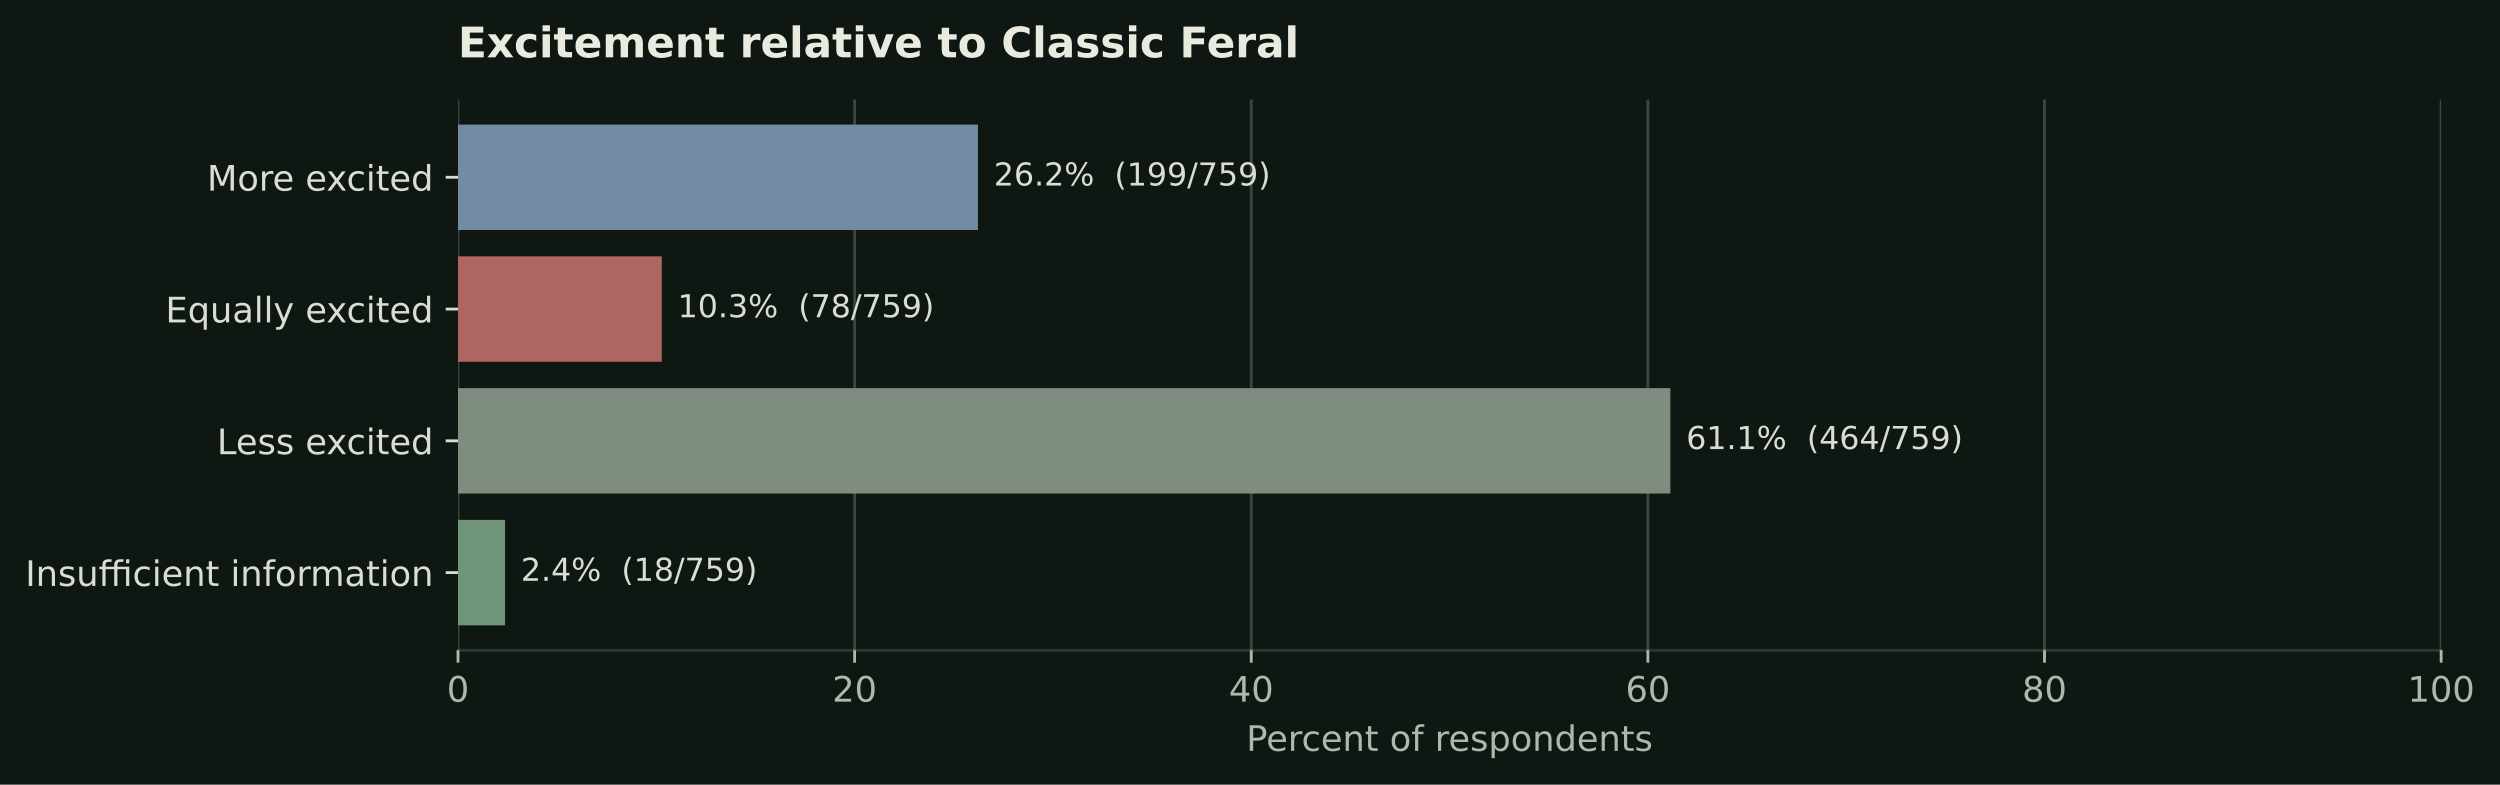
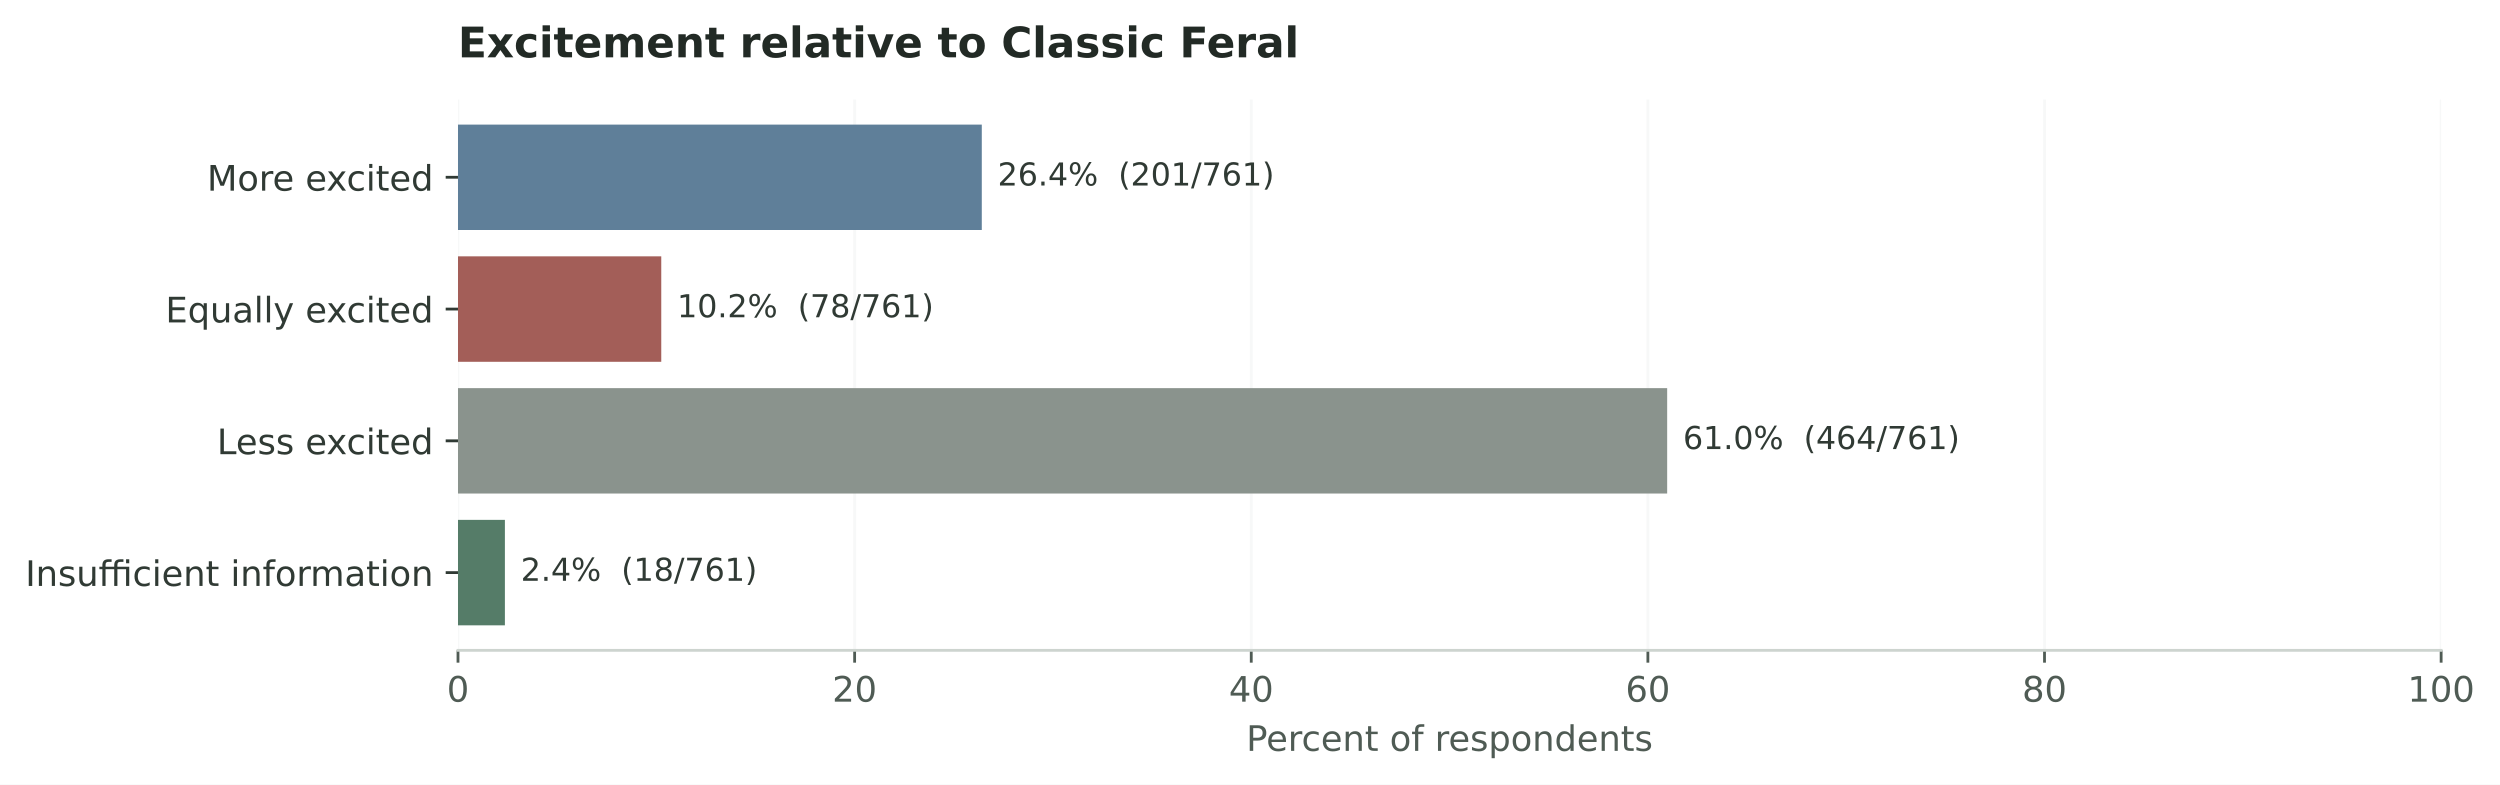
<svg xmlns="http://www.w3.org/2000/svg" xmlns:xlink="http://www.w3.org/1999/xlink" width="711.161pt" height="223.202pt" viewBox="0 0 711.161 223.202" version="1.1">
  <defs>
    <style type="text/css">*{stroke-linejoin: round; stroke-linecap: butt}</style>
  </defs>
  <g id="figure_1">
    <g id="patch_1">
-       <path d="M 0 223.202 L 711.161 223.202 L 711.161 0 L 0 0 z " style="fill: #0e1712" />
+       <path d="M 0 223.202 L 711.161 223.202 L 711.161 0 L 0 0 z " style="fill: #ffffff" />
    </g>
    <g id="axes_1">
      <g id="patch_2">
-         <path d="M 130.283 185.001 L 694.417 185.001 L 694.417 28.318 L 130.283 28.318 z " style="fill: #0e1712" />
+         <path d="M 130.283 185.001 L 694.417 185.001 L 694.417 28.318 L 130.283 28.318 z " style="fill: #ffffff" />
      </g>
      <g id="matplotlib.axis_1">
        <g id="xtick_1">
          <g id="line2d_1">
-             <path d="M 130.283 185.001 L 130.283 28.318 " clip-path="url(#p693e16e842)" style="fill: none; stroke: #ffffff; stroke-opacity: 0.2; stroke-width: 0.8; stroke-linecap: square" />
+             <path d="M 130.283 185.001 L 130.283 28.318 " clip-path="url(#p93473dbdbe)" style="fill: none; stroke: #dbe0dc; stroke-opacity: 0.2; stroke-width: 0.8; stroke-linecap: square" />
          </g>
          <g id="line2d_2">
            <defs>
-               <path id="mb052b18043" d="M 0 0 L 0 3.5 " style="stroke: #aeb9aa; stroke-width: 0.8" />
+               <path id="mdbf5ac2e03" d="M 0 0 L 0 3.5 " style="stroke: #4f5b54; stroke-width: 0.8" />
            </defs>
            <g>
-               <use xlink:href="#mb052b18043" x="130.283" y="185.001" style="fill: #aeb9aa; stroke: #aeb9aa; stroke-width: 0.8" />
+               <use xlink:href="#mdbf5ac2e03" x="130.283" y="185.001" style="fill: #4f5b54; stroke: #4f5b54; stroke-width: 0.8" />
            </g>
          </g>
          <g id="text_1">
-             <g style="fill: #aeb9aa" transform="translate(127.1016 199.5986) scale(0.1 -0.1)">
+             <g style="fill: #4f5b54" transform="translate(127.1016 199.5986) scale(0.1 -0.1)">
              <defs>
                <path id="DejaVuSans-13" d="M 2034 4250 Q 1547 4250 1301 3770 Q 1056 3291 1056 2328 Q 1056 1369 1301 889 Q 1547 409 2034 409 Q 2525 409 2770 889 Q 3016 1369 3016 2328 Q 3016 3291 2770 3770 Q 2525 4250 2034 4250 z M 2034 4750 Q 2819 4750 3233 4129 Q 3647 3509 3647 2328 Q 3647 1150 3233 529 Q 2819 -91 2034 -91 Q 1250 -91 836 529 Q 422 1150 422 2328 Q 422 3509 836 4129 Q 1250 4750 2034 4750 z " transform="scale(0.015625)" />
              </defs>
              <use xlink:href="#DejaVuSans-13" />
            </g>
          </g>
        </g>
        <g id="xtick_2">
          <g id="line2d_3">
-             <path d="M 243.11 185.001 L 243.11 28.318 " clip-path="url(#p693e16e842)" style="fill: none; stroke: #ffffff; stroke-opacity: 0.2; stroke-width: 0.8; stroke-linecap: square" />
+             <path d="M 243.11 185.001 L 243.11 28.318 " clip-path="url(#p93473dbdbe)" style="fill: none; stroke: #dbe0dc; stroke-opacity: 0.2; stroke-width: 0.8; stroke-linecap: square" />
          </g>
          <g id="line2d_4">
            <g>
-               <use xlink:href="#mb052b18043" x="243.11" y="185.001" style="fill: #aeb9aa; stroke: #aeb9aa; stroke-width: 0.8" />
+               <use xlink:href="#mdbf5ac2e03" x="243.11" y="185.001" style="fill: #4f5b54; stroke: #4f5b54; stroke-width: 0.8" />
            </g>
          </g>
          <g id="text_2">
-             <g style="fill: #aeb9aa" transform="translate(236.7472 199.5986) scale(0.1 -0.1)">
+             <g style="fill: #4f5b54" transform="translate(236.7472 199.5986) scale(0.1 -0.1)">
              <defs>
                <path id="DejaVuSans-15" d="M 1228 531 L 3431 531 L 3431 0 L 469 0 L 469 531 Q 828 903 1448 1529 Q 2069 2156 2228 2338 Q 2531 2678 2651 2914 Q 2772 3150 2772 3378 Q 2772 3750 2511 3984 Q 2250 4219 1831 4219 Q 1534 4219 1204 4116 Q 875 4013 500 3803 L 500 4441 Q 881 4594 1212 4672 Q 1544 4750 1819 4750 Q 2544 4750 2975 4387 Q 3406 4025 3406 3419 Q 3406 3131 3298 2873 Q 3191 2616 2906 2266 Q 2828 2175 2409 1742 Q 1991 1309 1228 531 z " transform="scale(0.015625)" />
              </defs>
              <use xlink:href="#DejaVuSans-15" />
              <use xlink:href="#DejaVuSans-13" transform="translate(63.625 0)" />
            </g>
          </g>
        </g>
        <g id="xtick_3">
          <g id="line2d_5">
-             <path d="M 355.937 185.001 L 355.937 28.318 " clip-path="url(#p693e16e842)" style="fill: none; stroke: #ffffff; stroke-opacity: 0.2; stroke-width: 0.8; stroke-linecap: square" />
+             <path d="M 355.937 185.001 L 355.937 28.318 " clip-path="url(#p93473dbdbe)" style="fill: none; stroke: #dbe0dc; stroke-opacity: 0.2; stroke-width: 0.8; stroke-linecap: square" />
          </g>
          <g id="line2d_6">
            <g>
-               <use xlink:href="#mb052b18043" x="355.937" y="185.001" style="fill: #aeb9aa; stroke: #aeb9aa; stroke-width: 0.8" />
+               <use xlink:href="#mdbf5ac2e03" x="355.937" y="185.001" style="fill: #4f5b54; stroke: #4f5b54; stroke-width: 0.8" />
            </g>
          </g>
          <g id="text_3">
-             <g style="fill: #aeb9aa" transform="translate(349.5741 199.5986) scale(0.1 -0.1)">
+             <g style="fill: #4f5b54" transform="translate(349.5741 199.5986) scale(0.1 -0.1)">
              <defs>
                <path id="DejaVuSans-17" d="M 2419 4116 L 825 1625 L 2419 1625 L 2419 4116 z M 2253 4666 L 3047 4666 L 3047 1625 L 3713 1625 L 3713 1100 L 3047 1100 L 3047 0 L 2419 0 L 2419 1100 L 313 1100 L 313 1709 L 2253 4666 z " transform="scale(0.015625)" />
              </defs>
              <use xlink:href="#DejaVuSans-17" />
              <use xlink:href="#DejaVuSans-13" transform="translate(63.625 0)" />
            </g>
          </g>
        </g>
        <g id="xtick_4">
          <g id="line2d_7">
-             <path d="M 468.763 185.001 L 468.763 28.318 " clip-path="url(#p693e16e842)" style="fill: none; stroke: #ffffff; stroke-opacity: 0.2; stroke-width: 0.8; stroke-linecap: square" />
+             <path d="M 468.763 185.001 L 468.763 28.318 " clip-path="url(#p93473dbdbe)" style="fill: none; stroke: #dbe0dc; stroke-opacity: 0.2; stroke-width: 0.8; stroke-linecap: square" />
          </g>
          <g id="line2d_8">
            <g>
-               <use xlink:href="#mb052b18043" x="468.763" y="185.001" style="fill: #aeb9aa; stroke: #aeb9aa; stroke-width: 0.8" />
+               <use xlink:href="#mdbf5ac2e03" x="468.763" y="185.001" style="fill: #4f5b54; stroke: #4f5b54; stroke-width: 0.8" />
            </g>
          </g>
          <g id="text_4">
-             <g style="fill: #aeb9aa" transform="translate(462.4009 199.5986) scale(0.1 -0.1)">
+             <g style="fill: #4f5b54" transform="translate(462.4009 199.5986) scale(0.1 -0.1)">
              <defs>
                <path id="DejaVuSans-19" d="M 2113 2584 Q 1688 2584 1439 2293 Q 1191 2003 1191 1497 Q 1191 994 1439 701 Q 1688 409 2113 409 Q 2538 409 2786 701 Q 3034 994 3034 1497 Q 3034 2003 2786 2293 Q 2538 2584 2113 2584 z M 3366 4563 L 3366 3988 Q 3128 4100 2886 4159 Q 2644 4219 2406 4219 Q 1781 4219 1451 3797 Q 1122 3375 1075 2522 Q 1259 2794 1537 2939 Q 1816 3084 2150 3084 Q 2853 3084 3261 2657 Q 3669 2231 3669 1497 Q 3669 778 3244 343 Q 2819 -91 2113 -91 Q 1303 -91 875 529 Q 447 1150 447 2328 Q 447 3434 972 4092 Q 1497 4750 2381 4750 Q 2619 4750 2861 4703 Q 3103 4656 3366 4563 z " transform="scale(0.015625)" />
              </defs>
              <use xlink:href="#DejaVuSans-19" />
              <use xlink:href="#DejaVuSans-13" transform="translate(63.625 0)" />
            </g>
          </g>
        </g>
        <g id="xtick_5">
          <g id="line2d_9">
-             <path d="M 581.59 185.001 L 581.59 28.318 " clip-path="url(#p693e16e842)" style="fill: none; stroke: #ffffff; stroke-opacity: 0.2; stroke-width: 0.8; stroke-linecap: square" />
+             <path d="M 581.59 185.001 L 581.59 28.318 " clip-path="url(#p93473dbdbe)" style="fill: none; stroke: #dbe0dc; stroke-opacity: 0.2; stroke-width: 0.8; stroke-linecap: square" />
          </g>
          <g id="line2d_10">
            <g>
-               <use xlink:href="#mb052b18043" x="581.59" y="185.001" style="fill: #aeb9aa; stroke: #aeb9aa; stroke-width: 0.8" />
+               <use xlink:href="#mdbf5ac2e03" x="581.59" y="185.001" style="fill: #4f5b54; stroke: #4f5b54; stroke-width: 0.8" />
            </g>
          </g>
          <g id="text_5">
-             <g style="fill: #aeb9aa" transform="translate(575.2278 199.5986) scale(0.1 -0.1)">
+             <g style="fill: #4f5b54" transform="translate(575.2278 199.5986) scale(0.1 -0.1)">
              <defs>
                <path id="DejaVuSans-1b" d="M 2034 2216 Q 1584 2216 1326 1975 Q 1069 1734 1069 1313 Q 1069 891 1326 650 Q 1584 409 2034 409 Q 2484 409 2743 651 Q 3003 894 3003 1313 Q 3003 1734 2745 1975 Q 2488 2216 2034 2216 z M 1403 2484 Q 997 2584 770 2862 Q 544 3141 544 3541 Q 544 4100 942 4425 Q 1341 4750 2034 4750 Q 2731 4750 3128 4425 Q 3525 4100 3525 3541 Q 3525 3141 3298 2862 Q 3072 2584 2669 2484 Q 3125 2378 3379 2068 Q 3634 1759 3634 1313 Q 3634 634 3220 271 Q 2806 -91 2034 -91 Q 1263 -91 848 271 Q 434 634 434 1313 Q 434 1759 690 2068 Q 947 2378 1403 2484 z M 1172 3481 Q 1172 3119 1398 2916 Q 1625 2713 2034 2713 Q 2441 2713 2670 2916 Q 2900 3119 2900 3481 Q 2900 3844 2670 4047 Q 2441 4250 2034 4250 Q 1625 4250 1398 4047 Q 1172 3844 1172 3481 z " transform="scale(0.015625)" />
              </defs>
              <use xlink:href="#DejaVuSans-1b" />
              <use xlink:href="#DejaVuSans-13" transform="translate(63.625 0)" />
            </g>
          </g>
        </g>
        <g id="xtick_6">
          <g id="line2d_11">
-             <path d="M 694.417 185.001 L 694.417 28.318 " clip-path="url(#p693e16e842)" style="fill: none; stroke: #ffffff; stroke-opacity: 0.2; stroke-width: 0.8; stroke-linecap: square" />
+             <path d="M 694.417 185.001 L 694.417 28.318 " clip-path="url(#p93473dbdbe)" style="fill: none; stroke: #dbe0dc; stroke-opacity: 0.2; stroke-width: 0.8; stroke-linecap: square" />
          </g>
          <g id="line2d_12">
            <g>
-               <use xlink:href="#mb052b18043" x="694.417" y="185.001" style="fill: #aeb9aa; stroke: #aeb9aa; stroke-width: 0.8" />
+               <use xlink:href="#mdbf5ac2e03" x="694.417" y="185.001" style="fill: #4f5b54; stroke: #4f5b54; stroke-width: 0.8" />
            </g>
          </g>
          <g id="text_6">
-             <g style="fill: #aeb9aa" transform="translate(684.8734 199.5986) scale(0.1 -0.1)">
+             <g style="fill: #4f5b54" transform="translate(684.8734 199.5986) scale(0.1 -0.1)">
              <defs>
                <path id="DejaVuSans-14" d="M 794 531 L 1825 531 L 1825 4091 L 703 3866 L 703 4441 L 1819 4666 L 2450 4666 L 2450 531 L 3481 531 L 3481 0 L 794 0 L 794 531 z " transform="scale(0.015625)" />
              </defs>
              <use xlink:href="#DejaVuSans-14" />
              <use xlink:href="#DejaVuSans-13" transform="translate(63.625 0)" />
              <use xlink:href="#DejaVuSans-13" transform="translate(127.25 0)" />
            </g>
          </g>
        </g>
        <g id="text_7">
-           <g style="fill: #aeb9aa" transform="translate(354.5258 213.5994) scale(0.1 -0.1)">
+           <g style="fill: #4f5b54" transform="translate(354.5258 213.5994) scale(0.1 -0.1)">
            <defs>
              <path id="DejaVuSans-33" d="M 1259 4147 L 1259 2394 L 2053 2394 Q 2494 2394 2734 2622 Q 2975 2850 2975 3272 Q 2975 3691 2734 3919 Q 2494 4147 2053 4147 L 1259 4147 z M 628 4666 L 2053 4666 Q 2838 4666 3239 4311 Q 3641 3956 3641 3272 Q 3641 2581 3239 2228 Q 2838 1875 2053 1875 L 1259 1875 L 1259 0 L 628 0 L 628 4666 z " transform="scale(0.015625)" />
              <path id="DejaVuSans-48" d="M 3597 1894 L 3597 1613 L 953 1613 Q 991 1019 1311 708 Q 1631 397 2203 397 Q 2534 397 2845 478 Q 3156 559 3463 722 L 3463 178 Q 3153 47 2828 -22 Q 2503 -91 2169 -91 Q 1331 -91 842 396 Q 353 884 353 1716 Q 353 2575 817 3079 Q 1281 3584 2069 3584 Q 2775 3584 3186 3129 Q 3597 2675 3597 1894 z M 3022 2063 Q 3016 2534 2758 2815 Q 2500 3097 2075 3097 Q 1594 3097 1305 2825 Q 1016 2553 972 2059 L 3022 2063 z " transform="scale(0.015625)" />
              <path id="DejaVuSans-55" d="M 2631 2963 Q 2534 3019 2420 3045 Q 2306 3072 2169 3072 Q 1681 3072 1420 2755 Q 1159 2438 1159 1844 L 1159 0 L 581 0 L 581 3500 L 1159 3500 L 1159 2956 Q 1341 3275 1631 3429 Q 1922 3584 2338 3584 Q 2397 3584 2469 3576 Q 2541 3569 2628 3553 L 2631 2963 z " transform="scale(0.015625)" />
              <path id="DejaVuSans-46" d="M 3122 3366 L 3122 2828 Q 2878 2963 2633 3030 Q 2388 3097 2138 3097 Q 1578 3097 1268 2742 Q 959 2388 959 1747 Q 959 1106 1268 751 Q 1578 397 2138 397 Q 2388 397 2633 464 Q 2878 531 3122 666 L 3122 134 Q 2881 22 2623 -34 Q 2366 -91 2075 -91 Q 1284 -91 818 406 Q 353 903 353 1747 Q 353 2603 823 3093 Q 1294 3584 2113 3584 Q 2378 3584 2631 3529 Q 2884 3475 3122 3366 z " transform="scale(0.015625)" />
              <path id="DejaVuSans-51" d="M 3513 2113 L 3513 0 L 2938 0 L 2938 2094 Q 2938 2591 2744 2837 Q 2550 3084 2163 3084 Q 1697 3084 1428 2787 Q 1159 2491 1159 1978 L 1159 0 L 581 0 L 581 3500 L 1159 3500 L 1159 2956 Q 1366 3272 1645 3428 Q 1925 3584 2291 3584 Q 2894 3584 3203 3211 Q 3513 2838 3513 2113 z " transform="scale(0.015625)" />
              <path id="DejaVuSans-57" d="M 1172 4494 L 1172 3500 L 2356 3500 L 2356 3053 L 1172 3053 L 1172 1153 Q 1172 725 1289 603 Q 1406 481 1766 481 L 2356 481 L 2356 0 L 1766 0 Q 1100 0 847 248 Q 594 497 594 1153 L 594 3053 L 172 3053 L 172 3500 L 594 3500 L 594 4494 L 1172 4494 z " transform="scale(0.015625)" />
              <path id="DejaVuSans-3" transform="scale(0.015625)" />
              <path id="DejaVuSans-52" d="M 1959 3097 Q 1497 3097 1228 2736 Q 959 2375 959 1747 Q 959 1119 1226 758 Q 1494 397 1959 397 Q 2419 397 2687 759 Q 2956 1122 2956 1747 Q 2956 2369 2687 2733 Q 2419 3097 1959 3097 z M 1959 3584 Q 2709 3584 3137 3096 Q 3566 2609 3566 1747 Q 3566 888 3137 398 Q 2709 -91 1959 -91 Q 1206 -91 779 398 Q 353 888 353 1747 Q 353 2609 779 3096 Q 1206 3584 1959 3584 z " transform="scale(0.015625)" />
              <path id="DejaVuSans-49" d="M 2375 4863 L 2375 4384 L 1825 4384 Q 1516 4384 1395 4259 Q 1275 4134 1275 3809 L 1275 3500 L 2222 3500 L 2222 3053 L 1275 3053 L 1275 0 L 697 0 L 697 3053 L 147 3053 L 147 3500 L 697 3500 L 697 3744 Q 697 4328 969 4595 Q 1241 4863 1831 4863 L 2375 4863 z " transform="scale(0.015625)" />
              <path id="DejaVuSans-56" d="M 2834 3397 L 2834 2853 Q 2591 2978 2328 3040 Q 2066 3103 1784 3103 Q 1356 3103 1142 2972 Q 928 2841 928 2578 Q 928 2378 1081 2264 Q 1234 2150 1697 2047 L 1894 2003 Q 2506 1872 2764 1633 Q 3022 1394 3022 966 Q 3022 478 2636 193 Q 2250 -91 1575 -91 Q 1294 -91 989 -36 Q 684 19 347 128 L 347 722 Q 666 556 975 473 Q 1284 391 1588 391 Q 1994 391 2212 530 Q 2431 669 2431 922 Q 2431 1156 2273 1281 Q 2116 1406 1581 1522 L 1381 1569 Q 847 1681 609 1914 Q 372 2147 372 2553 Q 372 3047 722 3315 Q 1072 3584 1716 3584 Q 2034 3584 2315 3537 Q 2597 3491 2834 3397 z " transform="scale(0.015625)" />
              <path id="DejaVuSans-53" d="M 1159 525 L 1159 -1331 L 581 -1331 L 581 3500 L 1159 3500 L 1159 2969 Q 1341 3281 1617 3432 Q 1894 3584 2278 3584 Q 2916 3584 3314 3078 Q 3713 2572 3713 1747 Q 3713 922 3314 415 Q 2916 -91 2278 -91 Q 1894 -91 1617 61 Q 1341 213 1159 525 z M 3116 1747 Q 3116 2381 2855 2742 Q 2594 3103 2138 3103 Q 1681 3103 1420 2742 Q 1159 2381 1159 1747 Q 1159 1113 1420 752 Q 1681 391 2138 391 Q 2594 391 2855 752 Q 3116 1113 3116 1747 z " transform="scale(0.015625)" />
              <path id="DejaVuSans-47" d="M 2906 2969 L 2906 4863 L 3481 4863 L 3481 0 L 2906 0 L 2906 525 Q 2725 213 2448 61 Q 2172 -91 1784 -91 Q 1150 -91 751 415 Q 353 922 353 1747 Q 353 2572 751 3078 Q 1150 3584 1784 3584 Q 2172 3584 2448 3432 Q 2725 3281 2906 2969 z M 947 1747 Q 947 1113 1208 752 Q 1469 391 1925 391 Q 2381 391 2643 752 Q 2906 1113 2906 1747 Q 2906 2381 2643 2742 Q 2381 3103 1925 3103 Q 1469 3103 1208 2742 Q 947 2381 947 1747 z " transform="scale(0.015625)" />
            </defs>
            <use xlink:href="#DejaVuSans-33" />
            <use xlink:href="#DejaVuSans-48" transform="translate(56.73438 0)" />
            <use xlink:href="#DejaVuSans-55" transform="translate(118.2656 0)" />
            <use xlink:href="#DejaVuSans-46" transform="translate(157.1719 0)" />
            <use xlink:href="#DejaVuSans-48" transform="translate(212.1562 0)" />
            <use xlink:href="#DejaVuSans-51" transform="translate(273.6875 0)" />
            <use xlink:href="#DejaVuSans-57" transform="translate(337.0625 0)" />
            <use xlink:href="#DejaVuSans-3" transform="translate(376.2656 0)" />
            <use xlink:href="#DejaVuSans-52" transform="translate(408.0469 0)" />
            <use xlink:href="#DejaVuSans-49" transform="translate(469.2344 0)" />
            <use xlink:href="#DejaVuSans-3" transform="translate(504.4375 0)" />
            <use xlink:href="#DejaVuSans-55" transform="translate(536.2188 0)" />
            <use xlink:href="#DejaVuSans-48" transform="translate(575.125 0)" />
            <use xlink:href="#DejaVuSans-56" transform="translate(636.6562 0)" />
            <use xlink:href="#DejaVuSans-53" transform="translate(688.75 0)" />
            <use xlink:href="#DejaVuSans-52" transform="translate(752.2344 0)" />
            <use xlink:href="#DejaVuSans-51" transform="translate(813.4219 0)" />
            <use xlink:href="#DejaVuSans-47" transform="translate(876.7969 0)" />
            <use xlink:href="#DejaVuSans-48" transform="translate(940.2812 0)" />
            <use xlink:href="#DejaVuSans-51" transform="translate(1001.812 0)" />
            <use xlink:href="#DejaVuSans-57" transform="translate(1065.188 0)" />
            <use xlink:href="#DejaVuSans-56" transform="translate(1104.391 0)" />
          </g>
        </g>
      </g>
      <g id="matplotlib.axis_2">
        <g id="ytick_1">
          <g id="line2d_13">
            <defs>
-               <path id="m63f7d64a95" d="M 0 0 L -3.5 0 " style="stroke: #d8ded3; stroke-width: 0.8" />
+               <path id="m03e5cbd414" d="M 0 0 L -3.5 0 " style="stroke: #303a34; stroke-width: 0.8" />
            </defs>
            <g>
-               <use xlink:href="#m63f7d64a95" x="130.283" y="162.885" style="fill: #d8ded3; stroke: #d8ded3; stroke-width: 0.8" />
+               <use xlink:href="#m03e5cbd414" x="130.283" y="162.885" style="fill: #303a34; stroke: #303a34; stroke-width: 0.8" />
            </g>
          </g>
          <g id="text_8">
-             <g style="fill: #d8ded3" transform="translate(7.2 166.6846) scale(0.1 -0.1)">
+             <g style="fill: #303a34" transform="translate(7.2 166.6846) scale(0.1 -0.1)">
              <defs>
                <path id="DejaVuSans-2c" d="M 628 4666 L 1259 4666 L 1259 0 L 628 0 L 628 4666 z " transform="scale(0.015625)" />
                <path id="DejaVuSans-58" d="M 544 1381 L 544 3500 L 1119 3500 L 1119 1403 Q 1119 906 1312 657 Q 1506 409 1894 409 Q 2359 409 2629 706 Q 2900 1003 2900 1516 L 2900 3500 L 3475 3500 L 3475 0 L 2900 0 L 2900 538 Q 2691 219 2414 64 Q 2138 -91 1772 -91 Q 1169 -91 856 284 Q 544 659 544 1381 z M 1991 3584 L 1991 3584 z " transform="scale(0.015625)" />
                <path id="DejaVuSans-13b1" d="M 2375 4863 L 2375 4384 L 1825 4384 Q 1516 4384 1394 4259 Q 1275 4134 1275 3809 L 1275 3500 L 2853 3500 L 2853 3744 Q 2853 4328 3125 4594 Q 3213 4681 3334 4741 Q 3578 4863 3988 4863 L 4531 4863 L 4531 4384 L 3981 4384 Q 3672 4384 3551 4259 Q 3431 4134 3431 3809 L 3431 3500 L 5588 3500 L 5588 0 L 5009 0 L 5009 3053 L 3431 3053 L 3431 0 L 2853 0 L 2853 3053 L 1275 3053 L 1275 0 L 697 0 L 697 3053 L 147 3053 L 147 3500 L 697 3500 L 697 3744 Q 697 4328 969 4595 Q 1241 4863 1831 4863 L 2375 4863 z M 5009 4856 L 5588 4856 L 5588 4128 L 5009 4128 L 5009 4856 z " transform="scale(0.015625)" />
                <path id="DejaVuSans-4c" d="M 603 3500 L 1178 3500 L 1178 0 L 603 0 L 603 3500 z M 603 4863 L 1178 4863 L 1178 4134 L 603 4134 L 603 4863 z " transform="scale(0.015625)" />
                <path id="DejaVuSans-50" d="M 3328 2828 Q 3544 3216 3844 3400 Q 4144 3584 4550 3584 Q 5097 3584 5394 3201 Q 5691 2819 5691 2113 L 5691 0 L 5113 0 L 5113 2094 Q 5113 2597 4934 2840 Q 4756 3084 4391 3084 Q 3944 3084 3684 2787 Q 3425 2491 3425 1978 L 3425 0 L 2847 0 L 2847 2094 Q 2847 2600 2669 2842 Q 2491 3084 2119 3084 Q 1678 3084 1418 2786 Q 1159 2488 1159 1978 L 1159 0 L 581 0 L 581 3500 L 1159 3500 L 1159 2956 Q 1356 3278 1631 3431 Q 1906 3584 2284 3584 Q 2666 3584 2933 3390 Q 3200 3197 3328 2828 z " transform="scale(0.015625)" />
                <path id="DejaVuSans-44" d="M 2194 1759 Q 1497 1759 1228 1600 Q 959 1441 959 1056 Q 959 750 1161 570 Q 1363 391 1709 391 Q 2188 391 2477 730 Q 2766 1069 2766 1631 L 2766 1759 L 2194 1759 z M 3341 1997 L 3341 0 L 2766 0 L 2766 531 Q 2569 213 2275 61 Q 1981 -91 1556 -91 Q 1019 -91 701 211 Q 384 513 384 1019 Q 384 1609 779 1909 Q 1175 2209 1959 2209 L 2766 2209 L 2766 2266 Q 2766 2663 2505 2880 Q 2244 3097 1772 3097 Q 1472 3097 1187 3025 Q 903 2953 641 2809 L 641 3341 Q 956 3463 1253 3523 Q 1550 3584 1831 3584 Q 2591 3584 2966 3190 Q 3341 2797 3341 1997 z " transform="scale(0.015625)" />
              </defs>
              <use xlink:href="#DejaVuSans-2c" />
              <use xlink:href="#DejaVuSans-51" transform="translate(29.5 0)" />
              <use xlink:href="#DejaVuSans-56" transform="translate(92.875 0)" />
              <use xlink:href="#DejaVuSans-58" transform="translate(144.9688 0)" />
              <use xlink:href="#DejaVuSans-13b1" transform="translate(208.3438 0)" />
              <use xlink:href="#DejaVuSans-46" transform="translate(305.0312 0)" />
              <use xlink:href="#DejaVuSans-4c" transform="translate(360.0156 0)" />
              <use xlink:href="#DejaVuSans-48" transform="translate(387.7969 0)" />
              <use xlink:href="#DejaVuSans-51" transform="translate(449.3281 0)" />
              <use xlink:href="#DejaVuSans-57" transform="translate(512.7031 0)" />
              <use xlink:href="#DejaVuSans-3" transform="translate(551.9062 0)" />
              <use xlink:href="#DejaVuSans-4c" transform="translate(583.6875 0)" />
              <use xlink:href="#DejaVuSans-51" transform="translate(611.4688 0)" />
              <use xlink:href="#DejaVuSans-49" transform="translate(674.8438 0)" />
              <use xlink:href="#DejaVuSans-52" transform="translate(710.0469 0)" />
              <use xlink:href="#DejaVuSans-55" transform="translate(771.2344 0)" />
              <use xlink:href="#DejaVuSans-50" transform="translate(810.5938 0)" />
              <use xlink:href="#DejaVuSans-44" transform="translate(908 0)" />
              <use xlink:href="#DejaVuSans-57" transform="translate(969.2812 0)" />
              <use xlink:href="#DejaVuSans-4c" transform="translate(1008.484 0)" />
              <use xlink:href="#DejaVuSans-52" transform="translate(1036.266 0)" />
              <use xlink:href="#DejaVuSans-51" transform="translate(1097.453 0)" />
            </g>
          </g>
        </g>
        <g id="ytick_2">
          <g id="line2d_14">
            <g>
-               <use xlink:href="#m63f7d64a95" x="130.283" y="125.401" style="fill: #d8ded3; stroke: #d8ded3; stroke-width: 0.8" />
+               <use xlink:href="#m03e5cbd414" x="130.283" y="125.401" style="fill: #303a34; stroke: #303a34; stroke-width: 0.8" />
            </g>
          </g>
          <g id="text_9">
-             <g style="fill: #d8ded3" transform="translate(61.71563 129.2007) scale(0.1 -0.1)">
+             <g style="fill: #303a34" transform="translate(61.71563 129.2007) scale(0.1 -0.1)">
              <defs>
                <path id="DejaVuSans-2f" d="M 628 4666 L 1259 4666 L 1259 531 L 3531 531 L 3531 0 L 628 0 L 628 4666 z " transform="scale(0.015625)" />
                <path id="DejaVuSans-5b" d="M 3513 3500 L 2247 1797 L 3578 0 L 2900 0 L 1881 1375 L 863 0 L 184 0 L 1544 1831 L 300 3500 L 978 3500 L 1906 2253 L 2834 3500 L 3513 3500 z " transform="scale(0.015625)" />
              </defs>
              <use xlink:href="#DejaVuSans-2f" />
              <use xlink:href="#DejaVuSans-48" transform="translate(53.96875 0)" />
              <use xlink:href="#DejaVuSans-56" transform="translate(115.5 0)" />
              <use xlink:href="#DejaVuSans-56" transform="translate(167.5938 0)" />
              <use xlink:href="#DejaVuSans-3" transform="translate(219.6875 0)" />
              <use xlink:href="#DejaVuSans-48" transform="translate(251.4688 0)" />
              <use xlink:href="#DejaVuSans-5b" transform="translate(311.25 0)" />
              <use xlink:href="#DejaVuSans-46" transform="translate(368.6875 0)" />
              <use xlink:href="#DejaVuSans-4c" transform="translate(423.6719 0)" />
              <use xlink:href="#DejaVuSans-57" transform="translate(451.4531 0)" />
              <use xlink:href="#DejaVuSans-48" transform="translate(490.6562 0)" />
              <use xlink:href="#DejaVuSans-47" transform="translate(552.1875 0)" />
            </g>
          </g>
        </g>
        <g id="ytick_3">
          <g id="line2d_15">
            <g>
-               <use xlink:href="#m63f7d64a95" x="130.283" y="87.918" style="fill: #d8ded3; stroke: #d8ded3; stroke-width: 0.8" />
+               <use xlink:href="#m03e5cbd414" x="130.283" y="87.918" style="fill: #303a34; stroke: #303a34; stroke-width: 0.8" />
            </g>
          </g>
          <g id="text_10">
-             <g style="fill: #d8ded3" transform="translate(47.07656 91.71679) scale(0.1 -0.1)">
+             <g style="fill: #303a34" transform="translate(47.07656 91.71679) scale(0.1 -0.1)">
              <defs>
                <path id="DejaVuSans-28" d="M 628 4666 L 3578 4666 L 3578 4134 L 1259 4134 L 1259 2753 L 3481 2753 L 3481 2222 L 1259 2222 L 1259 531 L 3634 531 L 3634 0 L 628 0 L 628 4666 z " transform="scale(0.015625)" />
                <path id="DejaVuSans-54" d="M 947 1747 Q 947 1113 1208 752 Q 1469 391 1925 391 Q 2381 391 2643 752 Q 2906 1113 2906 1747 Q 2906 2381 2643 2742 Q 2381 3103 1925 3103 Q 1469 3103 1208 2742 Q 947 2381 947 1747 z M 2906 525 Q 2725 213 2448 61 Q 2172 -91 1784 -91 Q 1150 -91 751 415 Q 353 922 353 1747 Q 353 2572 751 3078 Q 1150 3584 1784 3584 Q 2172 3584 2448 3432 Q 2725 3281 2906 2969 L 2906 3500 L 3481 3500 L 3481 -1331 L 2906 -1331 L 2906 525 z " transform="scale(0.015625)" />
                <path id="DejaVuSans-4f" d="M 603 4863 L 1178 4863 L 1178 0 L 603 0 L 603 4863 z " transform="scale(0.015625)" />
                <path id="DejaVuSans-5c" d="M 2059 -325 Q 1816 -950 1584 -1140 Q 1353 -1331 966 -1331 L 506 -1331 L 506 -850 L 844 -850 Q 1081 -850 1212 -737 Q 1344 -625 1503 -206 L 1606 56 L 191 3500 L 800 3500 L 1894 763 L 2988 3500 L 3597 3500 L 2059 -325 z " transform="scale(0.015625)" />
              </defs>
              <use xlink:href="#DejaVuSans-28" />
              <use xlink:href="#DejaVuSans-54" transform="translate(63.1875 0)" />
              <use xlink:href="#DejaVuSans-58" transform="translate(126.6719 0)" />
              <use xlink:href="#DejaVuSans-44" transform="translate(190.0469 0)" />
              <use xlink:href="#DejaVuSans-4f" transform="translate(251.3281 0)" />
              <use xlink:href="#DejaVuSans-4f" transform="translate(279.1094 0)" />
              <use xlink:href="#DejaVuSans-5c" transform="translate(306.8906 0)" />
              <use xlink:href="#DejaVuSans-3" transform="translate(366.0781 0)" />
              <use xlink:href="#DejaVuSans-48" transform="translate(397.8594 0)" />
              <use xlink:href="#DejaVuSans-5b" transform="translate(457.6406 0)" />
              <use xlink:href="#DejaVuSans-46" transform="translate(515.0781 0)" />
              <use xlink:href="#DejaVuSans-4c" transform="translate(570.0625 0)" />
              <use xlink:href="#DejaVuSans-57" transform="translate(597.8438 0)" />
              <use xlink:href="#DejaVuSans-48" transform="translate(637.0469 0)" />
              <use xlink:href="#DejaVuSans-47" transform="translate(698.5781 0)" />
            </g>
          </g>
        </g>
        <g id="ytick_4">
          <g id="line2d_16">
            <g>
-               <use xlink:href="#m63f7d64a95" x="130.283" y="50.434" style="fill: #d8ded3; stroke: #d8ded3; stroke-width: 0.8" />
+               <use xlink:href="#m03e5cbd414" x="130.283" y="50.434" style="fill: #303a34; stroke: #303a34; stroke-width: 0.8" />
            </g>
          </g>
          <g id="text_11">
-             <g style="fill: #d8ded3" transform="translate(58.89375 54.23286) scale(0.1 -0.1)">
+             <g style="fill: #303a34" transform="translate(58.89375 54.23286) scale(0.1 -0.1)">
              <defs>
                <path id="DejaVuSans-30" d="M 628 4666 L 1569 4666 L 2759 1491 L 3956 4666 L 4897 4666 L 4897 0 L 4281 0 L 4281 4097 L 3078 897 L 2444 897 L 1241 4097 L 1241 0 L 628 0 L 628 4666 z " transform="scale(0.015625)" />
              </defs>
              <use xlink:href="#DejaVuSans-30" />
              <use xlink:href="#DejaVuSans-52" transform="translate(86.28125 0)" />
              <use xlink:href="#DejaVuSans-55" transform="translate(147.4688 0)" />
              <use xlink:href="#DejaVuSans-48" transform="translate(186.375 0)" />
              <use xlink:href="#DejaVuSans-3" transform="translate(247.9062 0)" />
              <use xlink:href="#DejaVuSans-48" transform="translate(279.6875 0)" />
              <use xlink:href="#DejaVuSans-5b" transform="translate(339.4688 0)" />
              <use xlink:href="#DejaVuSans-46" transform="translate(396.9062 0)" />
              <use xlink:href="#DejaVuSans-4c" transform="translate(451.8906 0)" />
              <use xlink:href="#DejaVuSans-57" transform="translate(479.6719 0)" />
              <use xlink:href="#DejaVuSans-48" transform="translate(518.875 0)" />
              <use xlink:href="#DejaVuSans-47" transform="translate(580.4062 0)" />
            </g>
          </g>
        </g>
      </g>
      <g id="patch_3">
-         <path d="M 130.283 177.879 L 143.661 177.879 L 143.661 147.892 L 130.283 147.892 z " clip-path="url(#p693e16e842)" style="fill: #6f9678" />
+         <path d="M 130.283 177.879 L 143.626 177.879 L 143.626 147.892 L 130.283 147.892 z " clip-path="url(#p93473dbdbe)" style="fill: #557c68" />
      </g>
      <g id="patch_4">
-         <path d="M 130.283 140.395 L 475.155 140.395 L 475.155 110.408 L 130.283 110.408 z " clip-path="url(#p693e16e842)" style="fill: #7f8c80" />
+         <path d="M 130.283 140.395 L 474.249 140.395 L 474.249 110.408 L 130.283 110.408 z " clip-path="url(#p93473dbdbe)" style="fill: #8a938d" />
      </g>
      <g id="patch_5">
-         <path d="M 130.283 102.911 L 188.257 102.911 L 188.257 72.924 L 130.283 72.924 z " clip-path="url(#p693e16e842)" style="fill: #ad6660" />
+         <path d="M 130.283 102.911 L 188.105 102.911 L 188.105 72.924 L 130.283 72.924 z " clip-path="url(#p93473dbdbe)" style="fill: #a35e58" />
      </g>
      <g id="patch_6">
-         <path d="M 130.283 65.427 L 278.192 65.427 L 278.192 35.44 L 130.283 35.44 z " clip-path="url(#p693e16e842)" style="fill: #718ca3" />
+         <path d="M 130.283 65.427 L 279.285 65.427 L 279.285 35.44 L 130.283 35.44 z " clip-path="url(#p93473dbdbe)" style="fill: #5f7f99" />
      </g>
      <g id="patch_7">
-         <path d="M 130.283 185.001 L 694.417 185.001 " style="fill: none; stroke: #ffffff; stroke-opacity: 0.133; stroke-width: 0.8; stroke-linejoin: miter; stroke-linecap: square" />
+         <path d="M 130.283 185.001 L 694.417 185.001 " style="fill: none; stroke: #cdd4cf; stroke-width: 0.8; stroke-linejoin: miter; stroke-linecap: square" />
      </g>
      <g id="text_12">
-         <g style="fill: #d8ded3" transform="translate(148.1746 165.2233) scale(0.09 -0.09)">
+         <g style="fill: #303a34" transform="translate(148.1394 165.2233) scale(0.09 -0.09)">
          <defs>
            <path id="DejaVuSans-11" d="M 684 794 L 1344 794 L 1344 0 L 684 0 L 684 794 z " transform="scale(0.015625)" />
            <path id="DejaVuSans-8" d="M 4653 2053 Q 4381 2053 4226 1822 Q 4072 1591 4072 1178 Q 4072 772 4226 539 Q 4381 306 4653 306 Q 4919 306 5073 539 Q 5228 772 5228 1178 Q 5228 1588 5073 1820 Q 4919 2053 4653 2053 z M 4653 2450 Q 5147 2450 5437 2106 Q 5728 1763 5728 1178 Q 5728 594 5436 251 Q 5144 -91 4653 -91 Q 4153 -91 3862 251 Q 3572 594 3572 1178 Q 3572 1766 3864 2108 Q 4156 2450 4653 2450 z M 1428 4353 Q 1159 4353 1004 4120 Q 850 3888 850 3481 Q 850 3069 1003 2837 Q 1156 2606 1428 2606 Q 1700 2606 1854 2837 Q 2009 3069 2009 3481 Q 2009 3884 1853 4118 Q 1697 4353 1428 4353 z M 4250 4750 L 4750 4750 L 1831 -91 L 1331 -91 L 4250 4750 z M 1428 4750 Q 1922 4750 2215 4408 Q 2509 4066 2509 3481 Q 2509 2891 2217 2550 Q 1925 2209 1428 2209 Q 931 2209 642 2551 Q 353 2894 353 3481 Q 353 4063 643 4406 Q 934 4750 1428 4750 z " transform="scale(0.015625)" />
            <path id="DejaVuSans-b" d="M 1984 4856 Q 1566 4138 1362 3434 Q 1159 2731 1159 2009 Q 1159 1288 1364 580 Q 1569 -128 1984 -844 L 1484 -844 Q 1016 -109 783 600 Q 550 1309 550 2009 Q 550 2706 781 3412 Q 1013 4119 1484 4856 L 1984 4856 z " transform="scale(0.015625)" />
            <path id="DejaVuSans-12" d="M 1625 4666 L 2156 4666 L 531 -594 L 0 -594 L 1625 4666 z " transform="scale(0.015625)" />
            <path id="DejaVuSans-1a" d="M 525 4666 L 3525 4666 L 3525 4397 L 1831 0 L 1172 0 L 2766 4134 L 525 4134 L 525 4666 z " transform="scale(0.015625)" />
-             <path id="DejaVuSans-18" d="M 691 4666 L 3169 4666 L 3169 4134 L 1269 4134 L 1269 2991 Q 1406 3038 1543 3061 Q 1681 3084 1819 3084 Q 2600 3084 3056 2656 Q 3513 2228 3513 1497 Q 3513 744 3044 326 Q 2575 -91 1722 -91 Q 1428 -91 1123 -41 Q 819 9 494 109 L 494 744 Q 775 591 1075 516 Q 1375 441 1709 441 Q 2250 441 2565 725 Q 2881 1009 2881 1497 Q 2881 1984 2565 2268 Q 2250 2553 1709 2553 Q 1456 2553 1204 2497 Q 953 2441 691 2322 L 691 4666 z " transform="scale(0.015625)" />
-             <path id="DejaVuSans-1c" d="M 703 97 L 703 672 Q 941 559 1184 500 Q 1428 441 1663 441 Q 2288 441 2617 861 Q 2947 1281 2994 2138 Q 2813 1869 2534 1725 Q 2256 1581 1919 1581 Q 1219 1581 811 2004 Q 403 2428 403 3163 Q 403 3881 828 4315 Q 1253 4750 1959 4750 Q 2769 4750 3195 4129 Q 3622 3509 3622 2328 Q 3622 1225 3098 567 Q 2575 -91 1691 -91 Q 1453 -91 1209 -44 Q 966 3 703 97 z M 1959 2075 Q 2384 2075 2632 2365 Q 2881 2656 2881 3163 Q 2881 3666 2632 3958 Q 2384 4250 1959 4250 Q 1534 4250 1286 3958 Q 1038 3666 1038 3163 Q 1038 2656 1286 2365 Q 1534 2075 1959 2075 z " transform="scale(0.015625)" />
            <path id="DejaVuSans-c" d="M 513 4856 L 1013 4856 Q 1481 4119 1714 3412 Q 1947 2706 1947 2009 Q 1947 1309 1714 600 Q 1481 -109 1013 -844 L 513 -844 Q 928 -128 1133 580 Q 1338 1288 1338 2009 Q 1338 2731 1133 3434 Q 928 4138 513 4856 z " transform="scale(0.015625)" />
          </defs>
          <use xlink:href="#DejaVuSans-15" />
          <use xlink:href="#DejaVuSans-11" transform="translate(63.625 0)" />
          <use xlink:href="#DejaVuSans-17" transform="translate(95.40625 0)" />
          <use xlink:href="#DejaVuSans-8" transform="translate(159.0312 0)" />
          <use xlink:href="#DejaVuSans-3" transform="translate(254.0469 0)" />
          <use xlink:href="#DejaVuSans-3" transform="translate(285.8281 0)" />
          <use xlink:href="#DejaVuSans-b" transform="translate(317.6094 0)" />
          <use xlink:href="#DejaVuSans-14" transform="translate(356.625 0)" />
          <use xlink:href="#DejaVuSans-1b" transform="translate(420.25 0)" />
          <use xlink:href="#DejaVuSans-12" transform="translate(483.875 0)" />
          <use xlink:href="#DejaVuSans-1a" transform="translate(517.5625 0)" />
-           <use xlink:href="#DejaVuSans-18" transform="translate(581.1875 0)" />
-           <use xlink:href="#DejaVuSans-1c" transform="translate(644.8125 0)" />
+           <use xlink:href="#DejaVuSans-19" transform="translate(581.1875 0)" />
+           <use xlink:href="#DejaVuSans-14" transform="translate(644.8125 0)" />
          <use xlink:href="#DejaVuSans-c" transform="translate(708.4375 0)" />
        </g>
      </g>
      <g id="text_13">
-         <g style="fill: #d8ded3" transform="translate(479.6685 127.7394) scale(0.09 -0.09)">
+         <g style="fill: #303a34" transform="translate(478.7622 127.7394) scale(0.09 -0.09)">
          <use xlink:href="#DejaVuSans-19" />
          <use xlink:href="#DejaVuSans-14" transform="translate(63.625 0)" />
          <use xlink:href="#DejaVuSans-11" transform="translate(127.25 0)" />
-           <use xlink:href="#DejaVuSans-14" transform="translate(159.0312 0)" />
+           <use xlink:href="#DejaVuSans-13" transform="translate(159.0312 0)" />
          <use xlink:href="#DejaVuSans-8" transform="translate(222.6562 0)" />
          <use xlink:href="#DejaVuSans-3" transform="translate(317.6719 0)" />
          <use xlink:href="#DejaVuSans-3" transform="translate(349.4531 0)" />
          <use xlink:href="#DejaVuSans-b" transform="translate(381.2344 0)" />
          <use xlink:href="#DejaVuSans-17" transform="translate(420.25 0)" />
          <use xlink:href="#DejaVuSans-19" transform="translate(483.875 0)" />
          <use xlink:href="#DejaVuSans-17" transform="translate(547.5 0)" />
          <use xlink:href="#DejaVuSans-12" transform="translate(611.125 0)" />
          <use xlink:href="#DejaVuSans-1a" transform="translate(644.8125 0)" />
-           <use xlink:href="#DejaVuSans-18" transform="translate(708.4375 0)" />
-           <use xlink:href="#DejaVuSans-1c" transform="translate(772.0625 0)" />
+           <use xlink:href="#DejaVuSans-19" transform="translate(708.4375 0)" />
+           <use xlink:href="#DejaVuSans-14" transform="translate(772.0625 0)" />
          <use xlink:href="#DejaVuSans-c" transform="translate(835.6875 0)" />
        </g>
      </g>
      <g id="text_14">
-         <g style="fill: #d8ded3" transform="translate(192.7702 90.25546) scale(0.09 -0.09)">
-           <defs>
-             <path id="DejaVuSans-16" d="M 2597 2516 Q 3050 2419 3304 2112 Q 3559 1806 3559 1356 Q 3559 666 3084 287 Q 2609 -91 1734 -91 Q 1441 -91 1130 -33 Q 819 25 488 141 L 488 750 Q 750 597 1062 519 Q 1375 441 1716 441 Q 2309 441 2620 675 Q 2931 909 2931 1356 Q 2931 1769 2642 2001 Q 2353 2234 1838 2234 L 1294 2234 L 1294 2753 L 1863 2753 Q 2328 2753 2575 2939 Q 2822 3125 2822 3475 Q 2822 3834 2567 4026 Q 2313 4219 1838 4219 Q 1578 4219 1281 4162 Q 984 4106 628 3988 L 628 4550 Q 988 4650 1302 4700 Q 1616 4750 1894 4750 Q 2613 4750 3031 4423 Q 3450 4097 3450 3541 Q 3450 3153 3228 2886 Q 3006 2619 2597 2516 z " transform="scale(0.015625)" />
-           </defs>
+         <g style="fill: #303a34" transform="translate(192.6178 90.25546) scale(0.09 -0.09)">
          <use xlink:href="#DejaVuSans-14" />
          <use xlink:href="#DejaVuSans-13" transform="translate(63.625 0)" />
          <use xlink:href="#DejaVuSans-11" transform="translate(127.25 0)" />
-           <use xlink:href="#DejaVuSans-16" transform="translate(159.0312 0)" />
+           <use xlink:href="#DejaVuSans-15" transform="translate(159.0312 0)" />
          <use xlink:href="#DejaVuSans-8" transform="translate(222.6562 0)" />
          <use xlink:href="#DejaVuSans-3" transform="translate(317.6719 0)" />
          <use xlink:href="#DejaVuSans-3" transform="translate(349.4531 0)" />
          <use xlink:href="#DejaVuSans-b" transform="translate(381.2344 0)" />
          <use xlink:href="#DejaVuSans-1a" transform="translate(420.25 0)" />
          <use xlink:href="#DejaVuSans-1b" transform="translate(483.875 0)" />
          <use xlink:href="#DejaVuSans-12" transform="translate(547.5 0)" />
          <use xlink:href="#DejaVuSans-1a" transform="translate(581.1875 0)" />
-           <use xlink:href="#DejaVuSans-18" transform="translate(644.8125 0)" />
-           <use xlink:href="#DejaVuSans-1c" transform="translate(708.4375 0)" />
+           <use xlink:href="#DejaVuSans-19" transform="translate(644.8125 0)" />
+           <use xlink:href="#DejaVuSans-14" transform="translate(708.4375 0)" />
          <use xlink:href="#DejaVuSans-c" transform="translate(772.0625 0)" />
        </g>
      </g>
      <g id="text_15">
-         <g style="fill: #d8ded3" transform="translate(282.7046 52.77153) scale(0.09 -0.09)">
+         <g style="fill: #303a34" transform="translate(283.7985 52.77153) scale(0.09 -0.09)">
          <use xlink:href="#DejaVuSans-15" />
          <use xlink:href="#DejaVuSans-19" transform="translate(63.625 0)" />
          <use xlink:href="#DejaVuSans-11" transform="translate(127.25 0)" />
-           <use xlink:href="#DejaVuSans-15" transform="translate(159.0312 0)" />
+           <use xlink:href="#DejaVuSans-17" transform="translate(159.0312 0)" />
          <use xlink:href="#DejaVuSans-8" transform="translate(222.6562 0)" />
          <use xlink:href="#DejaVuSans-3" transform="translate(317.6719 0)" />
          <use xlink:href="#DejaVuSans-3" transform="translate(349.4531 0)" />
          <use xlink:href="#DejaVuSans-b" transform="translate(381.2344 0)" />
-           <use xlink:href="#DejaVuSans-14" transform="translate(420.25 0)" />
-           <use xlink:href="#DejaVuSans-1c" transform="translate(483.875 0)" />
-           <use xlink:href="#DejaVuSans-1c" transform="translate(547.5 0)" />
+           <use xlink:href="#DejaVuSans-15" transform="translate(420.25 0)" />
+           <use xlink:href="#DejaVuSans-13" transform="translate(483.875 0)" />
+           <use xlink:href="#DejaVuSans-14" transform="translate(547.5 0)" />
          <use xlink:href="#DejaVuSans-12" transform="translate(611.125 0)" />
          <use xlink:href="#DejaVuSans-1a" transform="translate(644.8125 0)" />
-           <use xlink:href="#DejaVuSans-18" transform="translate(708.4375 0)" />
-           <use xlink:href="#DejaVuSans-1c" transform="translate(772.0625 0)" />
+           <use xlink:href="#DejaVuSans-19" transform="translate(708.4375 0)" />
+           <use xlink:href="#DejaVuSans-14" transform="translate(772.0625 0)" />
          <use xlink:href="#DejaVuSans-c" transform="translate(835.6875 0)" />
        </g>
      </g>
      <g id="text_16">
-         <g style="fill: #e9ebdf" transform="translate(130.2828 16.31812) scale(0.12 -0.12)">
+         <g style="fill: #222a25" transform="translate(130.2828 16.31812) scale(0.12 -0.12)">
          <defs>
            <path id="DejaVuSans-Bold-28" d="M 588 4666 L 3834 4666 L 3834 3756 L 1791 3756 L 1791 2888 L 3713 2888 L 3713 1978 L 1791 1978 L 1791 909 L 3903 909 L 3903 0 L 588 0 L 588 4666 z " transform="scale(0.015625)" />
            <path id="DejaVuSans-Bold-5b" d="M 1422 1791 L 159 3500 L 1344 3500 L 2059 2463 L 2784 3500 L 3969 3500 L 2706 1797 L 4031 0 L 2847 0 L 2059 1106 L 1281 0 L 97 0 L 1422 1791 z " transform="scale(0.015625)" />
            <path id="DejaVuSans-Bold-46" d="M 3366 3391 L 3366 2478 Q 3138 2634 2908 2709 Q 2678 2784 2431 2784 Q 1963 2784 1702 2511 Q 1441 2238 1441 1747 Q 1441 1256 1702 982 Q 1963 709 2431 709 Q 2694 709 2930 787 Q 3166 866 3366 1019 L 3366 103 Q 3103 6 2833 -42 Q 2563 -91 2291 -91 Q 1344 -91 809 395 Q 275 881 275 1747 Q 275 2613 809 3098 Q 1344 3584 2291 3584 Q 2566 3584 2833 3536 Q 3100 3488 3366 3391 z " transform="scale(0.015625)" />
            <path id="DejaVuSans-Bold-4c" d="M 538 3500 L 1656 3500 L 1656 0 L 538 0 L 538 3500 z M 538 4863 L 1656 4863 L 1656 3950 L 538 3950 L 538 4863 z " transform="scale(0.015625)" />
            <path id="DejaVuSans-Bold-57" d="M 1759 4494 L 1759 3500 L 2913 3500 L 2913 2700 L 1759 2700 L 1759 1216 Q 1759 972 1856 886 Q 1953 800 2241 800 L 2816 800 L 2816 0 L 1856 0 Q 1194 0 917 276 Q 641 553 641 1216 L 641 2700 L 84 2700 L 84 3500 L 641 3500 L 641 4494 L 1759 4494 z " transform="scale(0.015625)" />
            <path id="DejaVuSans-Bold-48" d="M 4031 1759 L 4031 1441 L 1416 1441 Q 1456 1047 1700 850 Q 1944 653 2381 653 Q 2734 653 3104 758 Q 3475 863 3866 1075 L 3866 213 Q 3469 63 3072 -14 Q 2675 -91 2278 -91 Q 1328 -91 801 392 Q 275 875 275 1747 Q 275 2603 792 3093 Q 1309 3584 2216 3584 Q 3041 3584 3536 3087 Q 4031 2591 4031 1759 z M 2881 2131 Q 2881 2450 2695 2645 Q 2509 2841 2209 2841 Q 1884 2841 1681 2658 Q 1478 2475 1428 2131 L 2881 2131 z " transform="scale(0.015625)" />
            <path id="DejaVuSans-Bold-50" d="M 3781 2919 Q 3994 3244 4286 3414 Q 4578 3584 4928 3584 Q 5531 3584 5847 3212 Q 6163 2841 6163 2131 L 6163 0 L 5038 0 L 5038 1825 Q 5041 1866 5042 1909 Q 5044 1953 5044 2034 Q 5044 2406 4934 2573 Q 4825 2741 4581 2741 Q 4263 2741 4089 2478 Q 3916 2216 3909 1719 L 3909 0 L 2784 0 L 2784 1825 Q 2784 2406 2684 2573 Q 2584 2741 2328 2741 Q 2006 2741 1831 2477 Q 1656 2213 1656 1722 L 1656 0 L 531 0 L 531 3500 L 1656 3500 L 1656 2988 Q 1863 3284 2130 3434 Q 2397 3584 2719 3584 Q 3081 3584 3359 3409 Q 3638 3234 3781 2919 z " transform="scale(0.015625)" />
            <path id="DejaVuSans-Bold-51" d="M 4056 2131 L 4056 0 L 2931 0 L 2931 347 L 2931 1631 Q 2931 2084 2911 2256 Q 2891 2428 2841 2509 Q 2775 2619 2662 2680 Q 2550 2741 2406 2741 Q 2056 2741 1856 2470 Q 1656 2200 1656 1722 L 1656 0 L 538 0 L 538 3500 L 1656 3500 L 1656 2988 Q 1909 3294 2193 3439 Q 2478 3584 2822 3584 Q 3428 3584 3742 3212 Q 4056 2841 4056 2131 z " transform="scale(0.015625)" />
            <path id="DejaVuSans-Bold-3" transform="scale(0.015625)" />
            <path id="DejaVuSans-Bold-55" d="M 3138 2547 Q 2991 2616 2845 2648 Q 2700 2681 2553 2681 Q 2122 2681 1889 2404 Q 1656 2128 1656 1613 L 1656 0 L 538 0 L 538 3500 L 1656 3500 L 1656 2925 Q 1872 3269 2151 3426 Q 2431 3584 2822 3584 Q 2878 3584 2943 3579 Q 3009 3575 3134 3559 L 3138 2547 z " transform="scale(0.015625)" />
            <path id="DejaVuSans-Bold-4f" d="M 538 4863 L 1656 4863 L 1656 0 L 538 0 L 538 4863 z " transform="scale(0.015625)" />
            <path id="DejaVuSans-Bold-44" d="M 2106 1575 Q 1756 1575 1579 1456 Q 1403 1338 1403 1106 Q 1403 894 1545 773 Q 1688 653 1941 653 Q 2256 653 2472 879 Q 2688 1106 2688 1447 L 2688 1575 L 2106 1575 z M 3816 1997 L 3816 0 L 2688 0 L 2688 519 Q 2463 200 2181 54 Q 1900 -91 1497 -91 Q 953 -91 614 226 Q 275 544 275 1050 Q 275 1666 698 1953 Q 1122 2241 2028 2241 L 2688 2241 L 2688 2328 Q 2688 2594 2478 2717 Q 2269 2841 1825 2841 Q 1466 2841 1156 2769 Q 847 2697 581 2553 L 581 3406 Q 941 3494 1303 3539 Q 1666 3584 2028 3584 Q 2975 3584 3395 3211 Q 3816 2838 3816 1997 z " transform="scale(0.015625)" />
            <path id="DejaVuSans-Bold-59" d="M 97 3500 L 1216 3500 L 2088 1081 L 2956 3500 L 4078 3500 L 2700 0 L 1472 0 L 97 3500 z " transform="scale(0.015625)" />
            <path id="DejaVuSans-Bold-52" d="M 2203 2784 Q 1831 2784 1636 2517 Q 1441 2250 1441 1747 Q 1441 1244 1636 976 Q 1831 709 2203 709 Q 2569 709 2762 976 Q 2956 1244 2956 1747 Q 2956 2250 2762 2517 Q 2569 2784 2203 2784 z M 2203 3584 Q 3106 3584 3614 3096 Q 4122 2609 4122 1747 Q 4122 884 3614 396 Q 3106 -91 2203 -91 Q 1297 -91 786 396 Q 275 884 275 1747 Q 275 2609 786 3096 Q 1297 3584 2203 3584 z " transform="scale(0.015625)" />
            <path id="DejaVuSans-Bold-26" d="M 4288 256 Q 3956 84 3597 -3 Q 3238 -91 2847 -91 Q 1681 -91 1000 561 Q 319 1213 319 2328 Q 319 3447 1000 4098 Q 1681 4750 2847 4750 Q 3238 4750 3597 4662 Q 3956 4575 4288 4403 L 4288 3438 Q 3953 3666 3628 3772 Q 3303 3878 2944 3878 Q 2300 3878 1931 3465 Q 1563 3053 1563 2328 Q 1563 1606 1931 1193 Q 2300 781 2944 781 Q 3303 781 3628 887 Q 3953 994 4288 1222 L 4288 256 z " transform="scale(0.015625)" />
            <path id="DejaVuSans-Bold-56" d="M 3272 3391 L 3272 2541 Q 2913 2691 2578 2766 Q 2244 2841 1947 2841 Q 1628 2841 1473 2761 Q 1319 2681 1319 2516 Q 1319 2381 1436 2309 Q 1553 2238 1856 2203 L 2053 2175 Q 2913 2066 3209 1816 Q 3506 1566 3506 1031 Q 3506 472 3093 190 Q 2681 -91 1863 -91 Q 1516 -91 1145 -36 Q 775 19 384 128 L 384 978 Q 719 816 1070 734 Q 1422 653 1784 653 Q 2113 653 2278 743 Q 2444 834 2444 1013 Q 2444 1163 2330 1236 Q 2216 1309 1875 1350 L 1678 1375 Q 931 1469 631 1722 Q 331 1975 331 2491 Q 331 3047 712 3315 Q 1094 3584 1881 3584 Q 2191 3584 2531 3537 Q 2872 3491 3272 3391 z " transform="scale(0.015625)" />
            <path id="DejaVuSans-Bold-29" d="M 588 4666 L 3834 4666 L 3834 3756 L 1791 3756 L 1791 2888 L 3713 2888 L 3713 1978 L 1791 1978 L 1791 0 L 588 0 L 588 4666 z " transform="scale(0.015625)" />
          </defs>
          <use xlink:href="#DejaVuSans-Bold-28" />
          <use xlink:href="#DejaVuSans-Bold-5b" transform="translate(68.3125 0)" />
          <use xlink:href="#DejaVuSans-Bold-46" transform="translate(132.8125 0)" />
          <use xlink:href="#DejaVuSans-Bold-4c" transform="translate(192.0938 0)" />
          <use xlink:href="#DejaVuSans-Bold-57" transform="translate(226.375 0)" />
          <use xlink:href="#DejaVuSans-Bold-48" transform="translate(274.1719 0)" />
          <use xlink:href="#DejaVuSans-Bold-50" transform="translate(342 0)" />
          <use xlink:href="#DejaVuSans-Bold-48" transform="translate(446.2031 0)" />
          <use xlink:href="#DejaVuSans-Bold-51" transform="translate(514.0312 0)" />
          <use xlink:href="#DejaVuSans-Bold-57" transform="translate(585.2188 0)" />
          <use xlink:href="#DejaVuSans-Bold-3" transform="translate(633.0156 0)" />
          <use xlink:href="#DejaVuSans-Bold-55" transform="translate(667.8281 0)" />
          <use xlink:href="#DejaVuSans-Bold-48" transform="translate(717.1406 0)" />
          <use xlink:href="#DejaVuSans-Bold-4f" transform="translate(784.9688 0)" />
          <use xlink:href="#DejaVuSans-Bold-44" transform="translate(819.25 0)" />
          <use xlink:href="#DejaVuSans-Bold-57" transform="translate(886.7344 0)" />
          <use xlink:href="#DejaVuSans-Bold-4c" transform="translate(934.5312 0)" />
          <use xlink:href="#DejaVuSans-Bold-59" transform="translate(968.8125 0)" />
          <use xlink:href="#DejaVuSans-Bold-48" transform="translate(1034 0)" />
          <use xlink:href="#DejaVuSans-Bold-3" transform="translate(1101.828 0)" />
          <use xlink:href="#DejaVuSans-Bold-57" transform="translate(1136.641 0)" />
          <use xlink:href="#DejaVuSans-Bold-52" transform="translate(1184.438 0)" />
          <use xlink:href="#DejaVuSans-Bold-3" transform="translate(1253.141 0)" />
          <use xlink:href="#DejaVuSans-Bold-26" transform="translate(1287.953 0)" />
          <use xlink:href="#DejaVuSans-Bold-4f" transform="translate(1361.344 0)" />
          <use xlink:href="#DejaVuSans-Bold-44" transform="translate(1395.625 0)" />
          <use xlink:href="#DejaVuSans-Bold-56" transform="translate(1463.109 0)" />
          <use xlink:href="#DejaVuSans-Bold-56" transform="translate(1522.625 0)" />
          <use xlink:href="#DejaVuSans-Bold-4c" transform="translate(1582.141 0)" />
          <use xlink:href="#DejaVuSans-Bold-46" transform="translate(1616.422 0)" />
          <use xlink:href="#DejaVuSans-Bold-3" transform="translate(1675.703 0)" />
          <use xlink:href="#DejaVuSans-Bold-29" transform="translate(1710.516 0)" />
          <use xlink:href="#DejaVuSans-Bold-48" transform="translate(1774.781 0)" />
          <use xlink:href="#DejaVuSans-Bold-55" transform="translate(1842.609 0)" />
          <use xlink:href="#DejaVuSans-Bold-44" transform="translate(1891.922 0)" />
          <use xlink:href="#DejaVuSans-Bold-4f" transform="translate(1959.406 0)" />
        </g>
      </g>
    </g>
  </g>
  <defs>
-     <clipPath id="p693e16e842">
+     <clipPath id="p93473dbdbe">
      <rect x="130.283" y="28.318" width="564.134" height="156.683" />
    </clipPath>
  </defs>
</svg>
